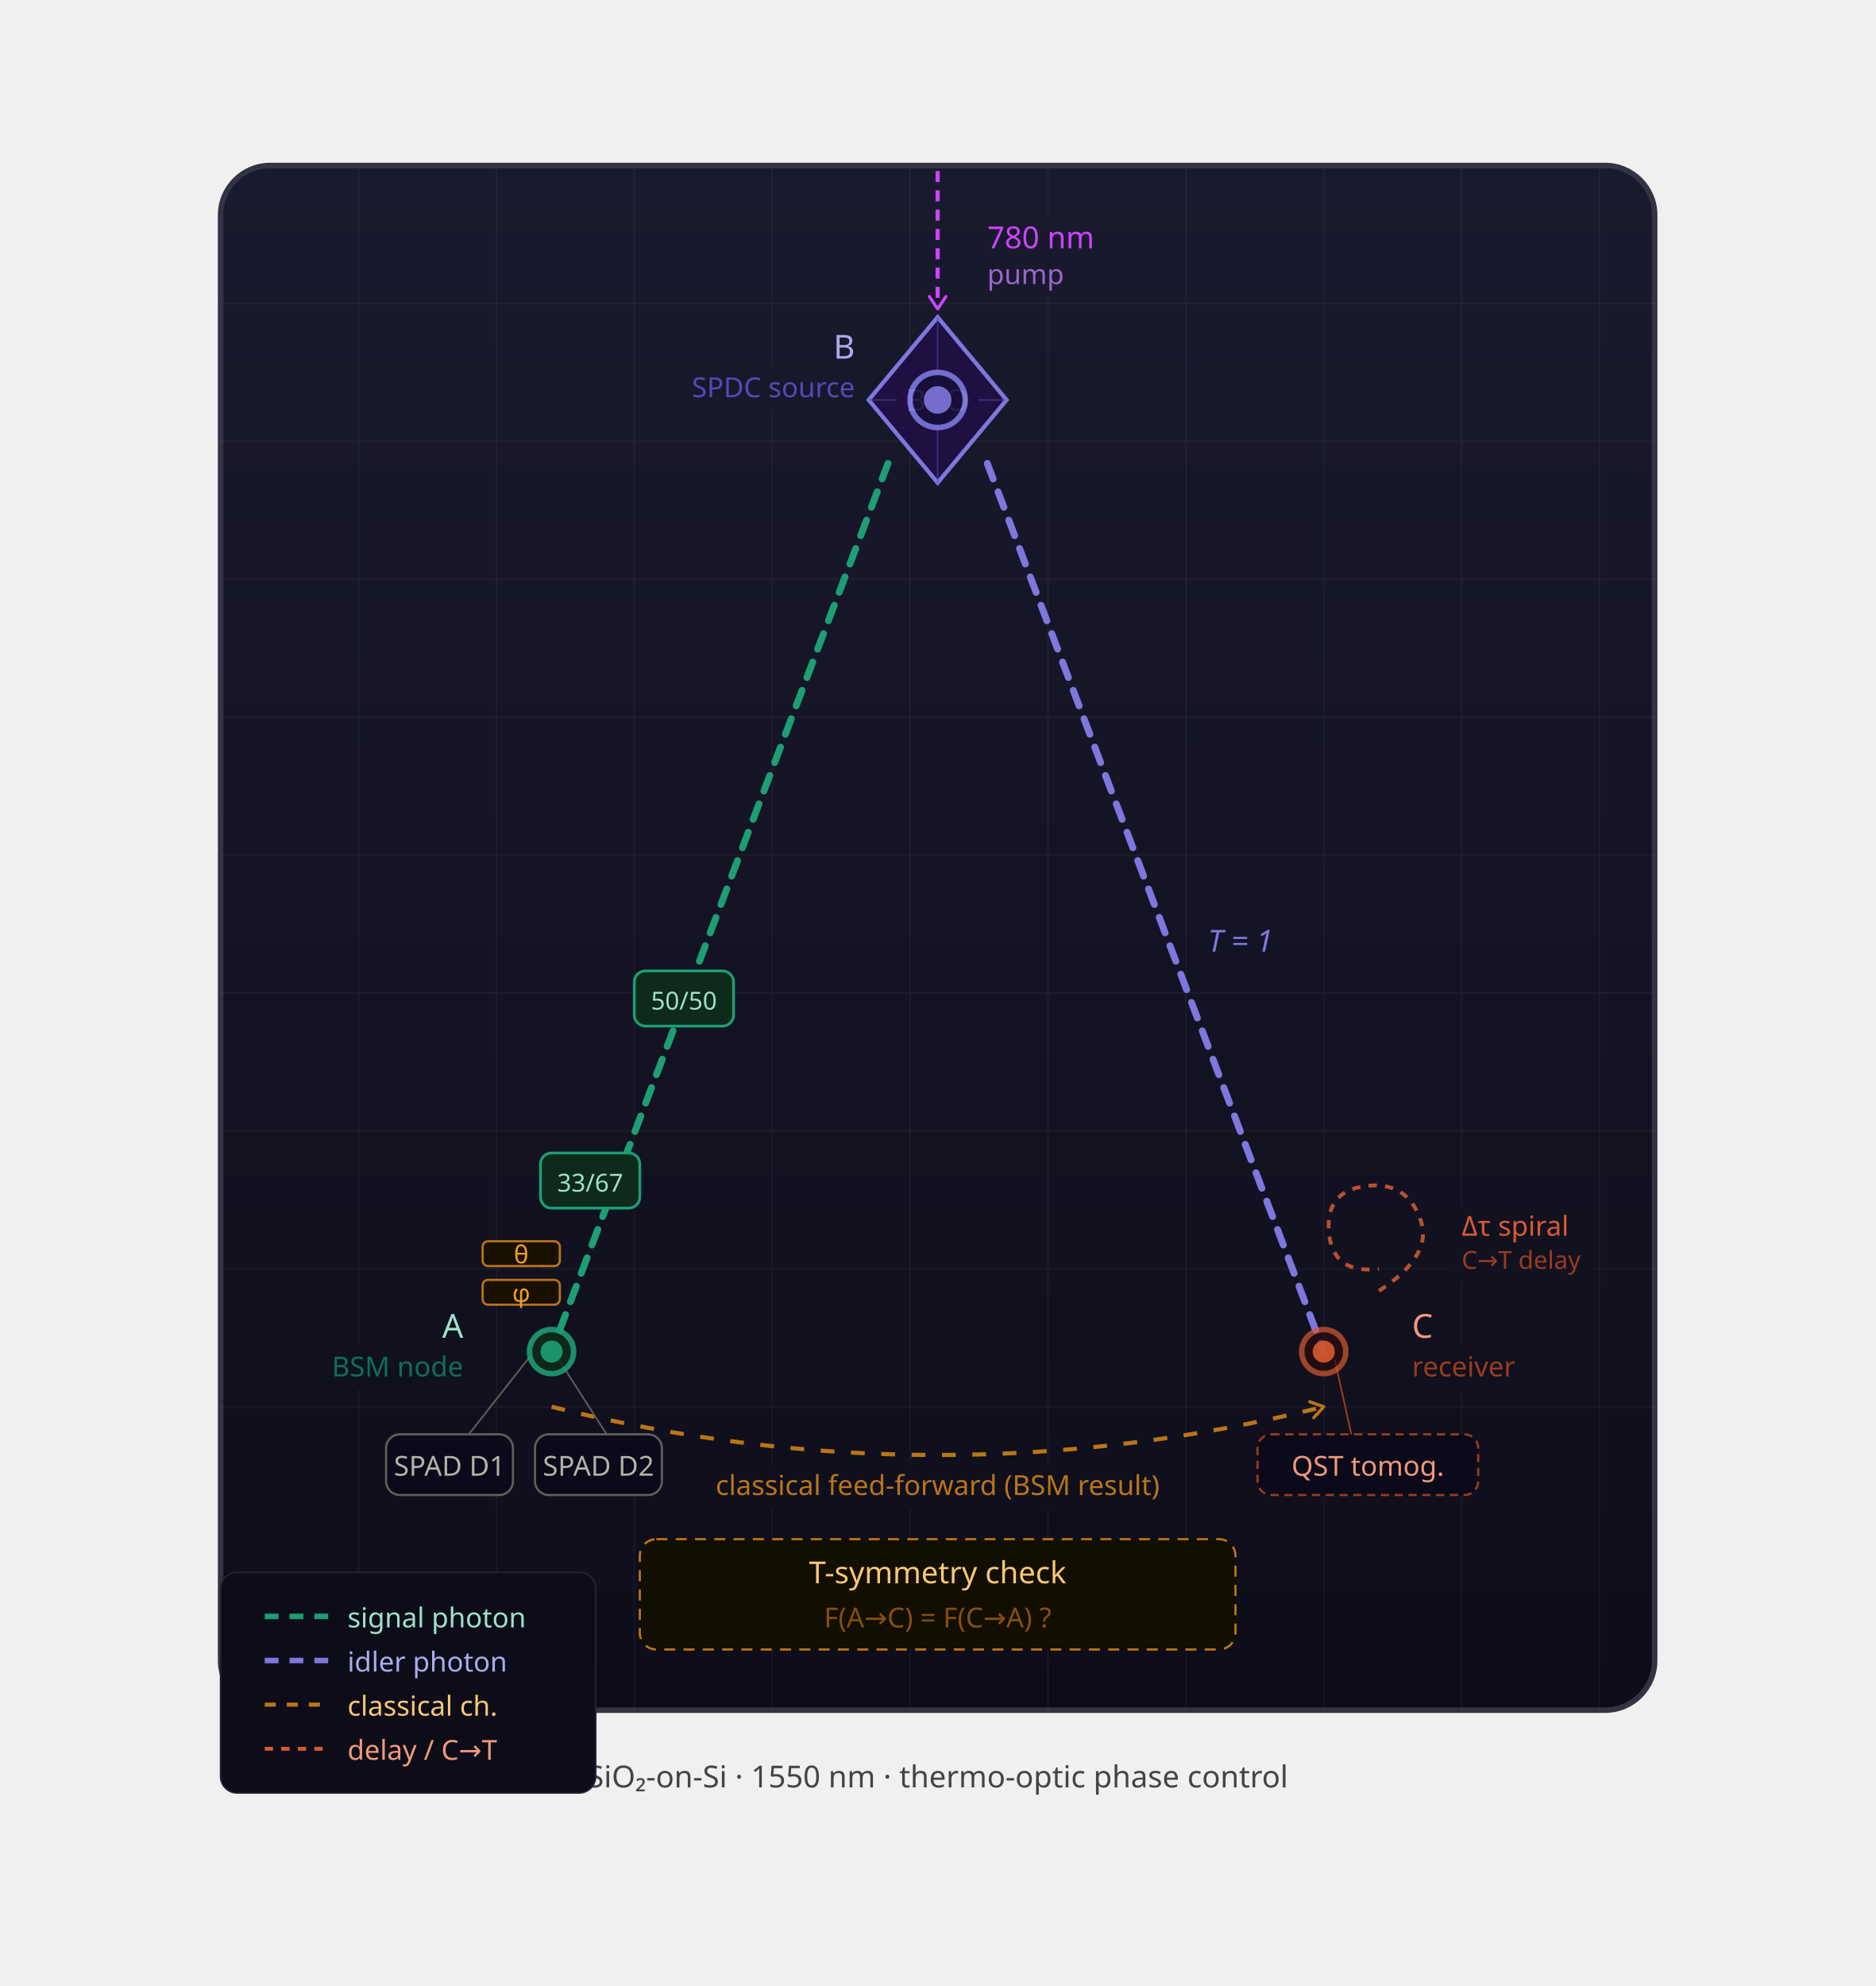
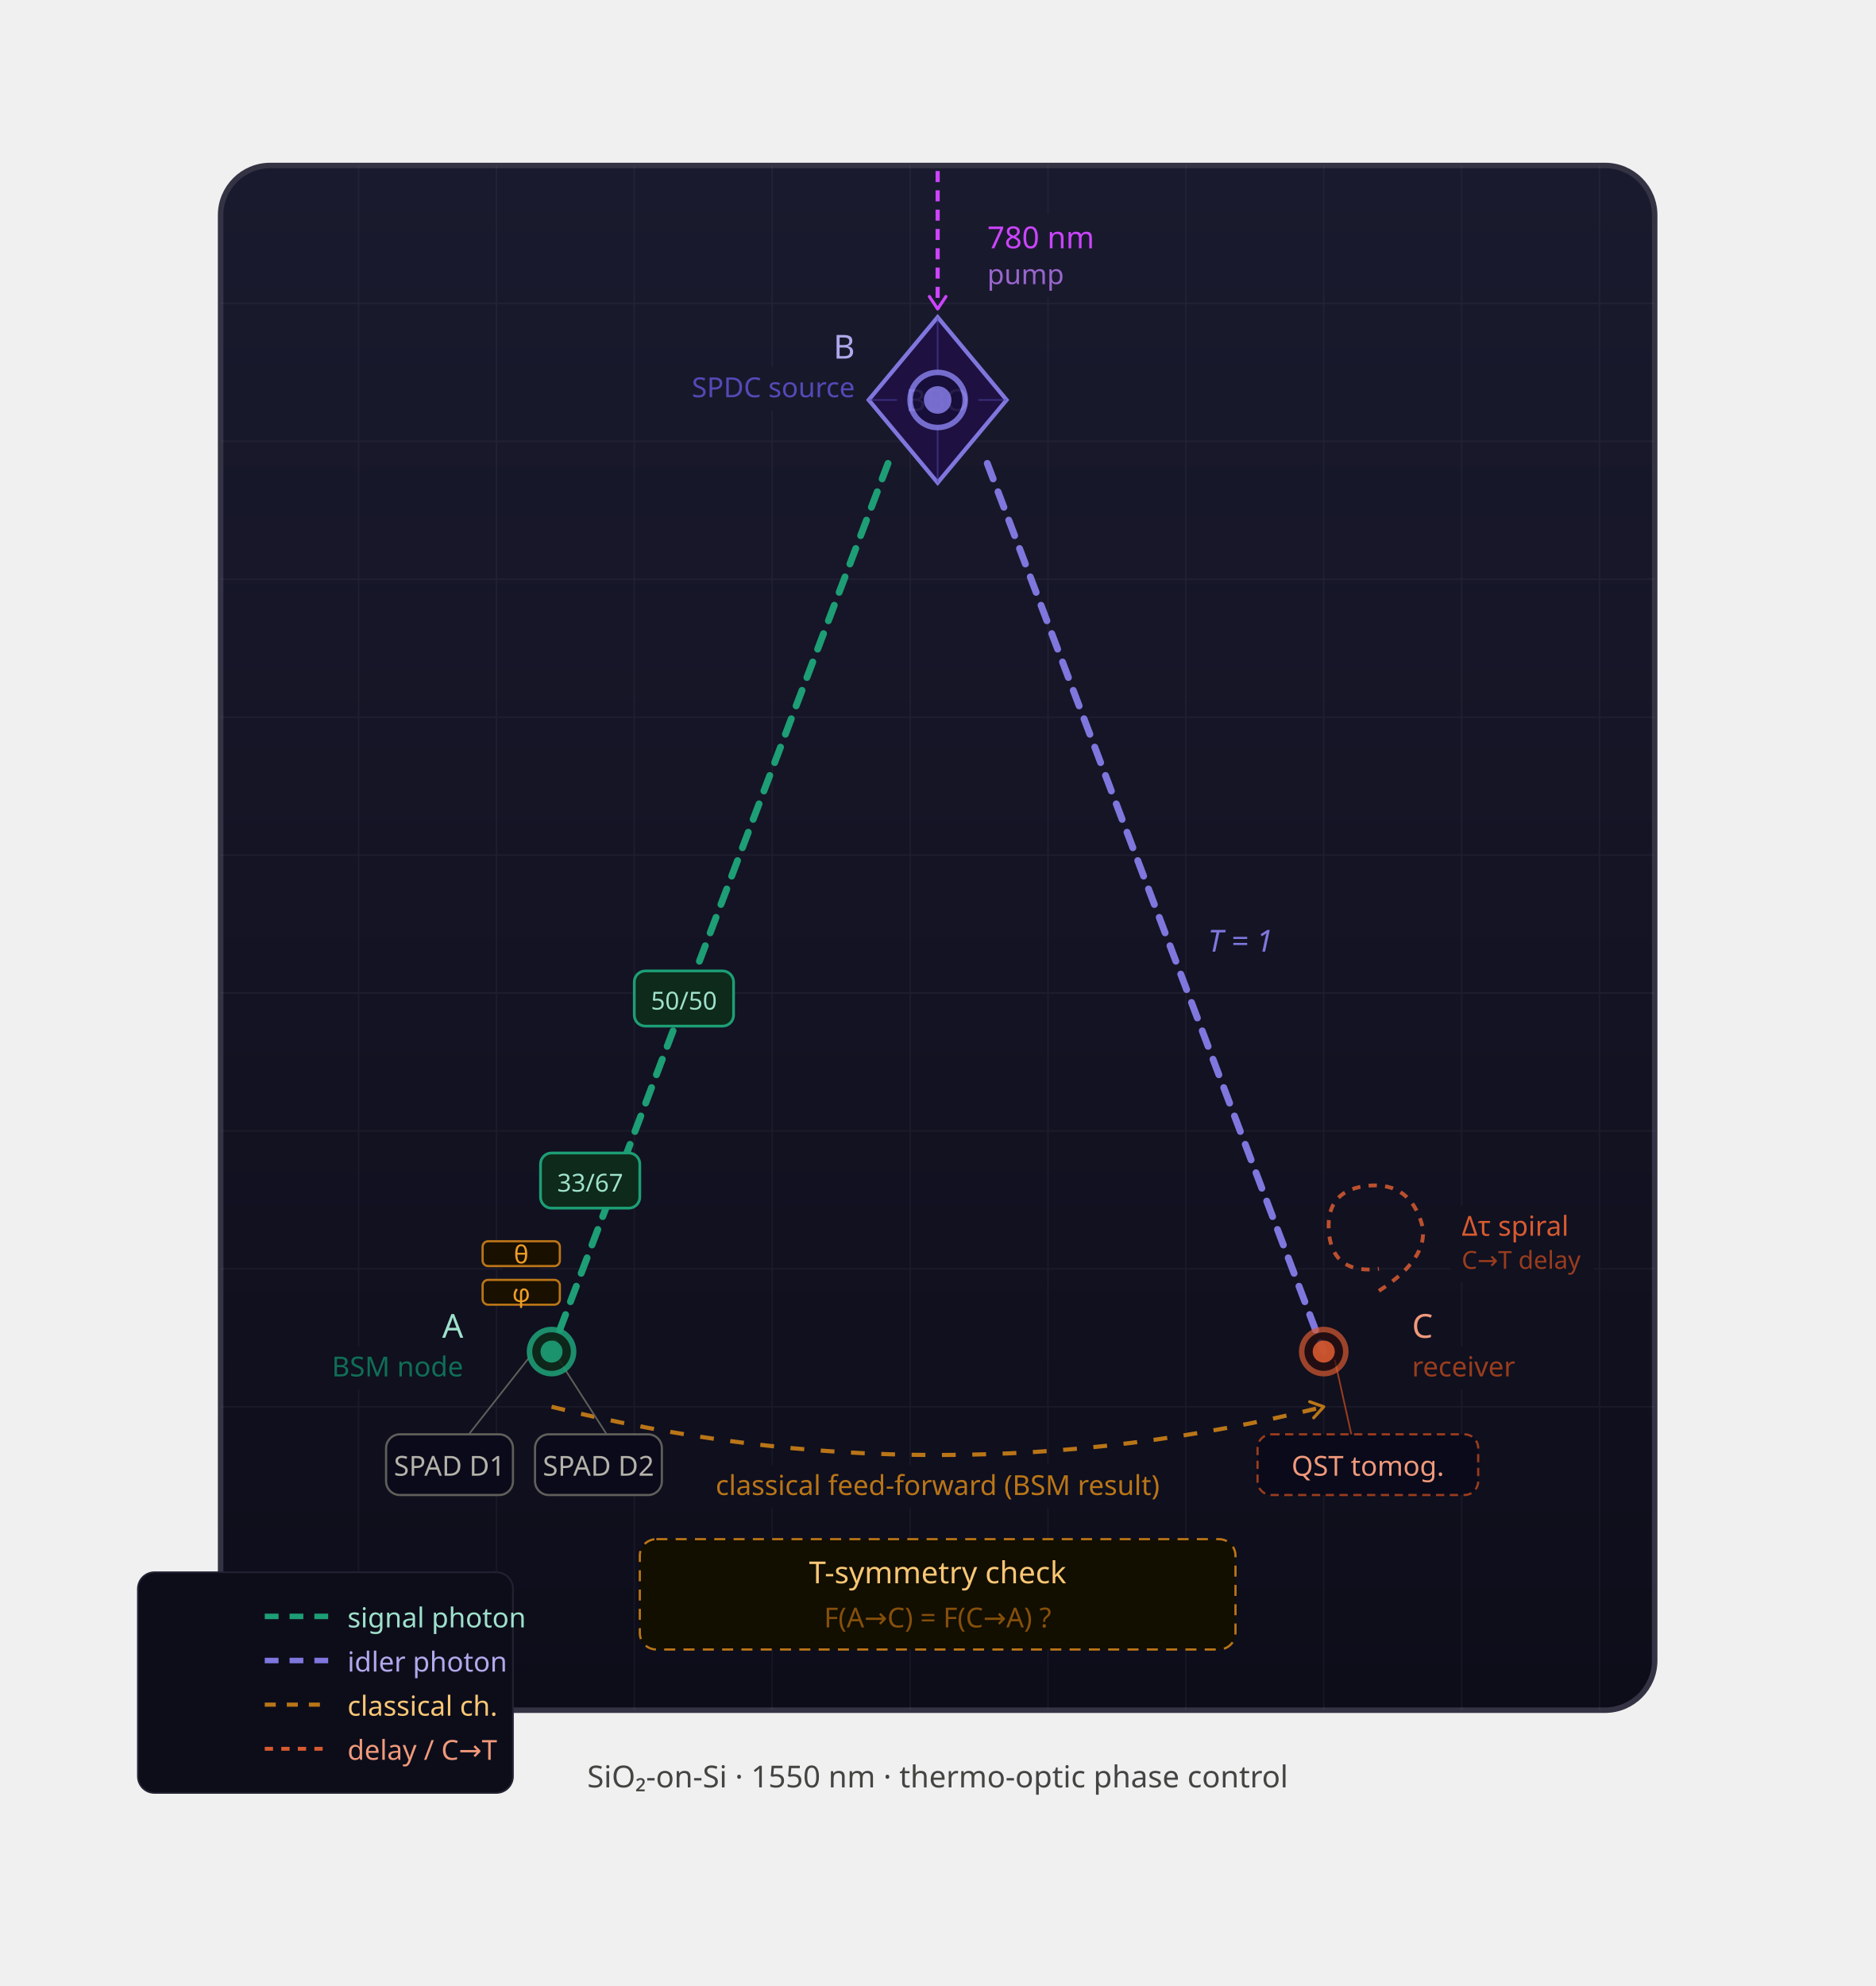
<svg xmlns="http://www.w3.org/2000/svg" width="100%" viewBox="0 0 680 720">
  <defs>
    <marker id="arrow" viewBox="0 0 10 10" refX="8" refY="5" markerWidth="5" markerHeight="5" orient="auto-start-reverse">
      <path d="M2 1L8 5L2 9" fill="none" stroke="context-stroke" stroke-width="1.5" stroke-linecap="round" stroke-linejoin="round" />
    </marker>
    <linearGradient id="chip-bg" x1="0" y1="0" x2="0" y2="1">
      <stop offset="0%" stop-color="#1a1a2e" />
      <stop offset="100%" stop-color="#0d0d1a" />
    </linearGradient>
    <clipPath id="chip-clip">
      <rect x="80" y="60" width="520" height="560" rx="18" />
    </clipPath>
    <mask id="imagine-text-gaps-x3tmwg" maskUnits="userSpaceOnUse">
      <rect x="0" y="0" width="680" height="720" fill="white" />
      <rect x="325.273" y="136.697" width="29.454" height="17.051" fill="black" rx="2" />
      <rect x="354" y="77.697" width="44.962" height="17.051" fill="black" rx="2" />
      <rect x="354" y="92.071" width="33.5" height="15.677" fill="black" rx="2" />
      <rect x="-15.967" y="-5.556" width="31.933" height="14.303" fill="black" rx="2" />
      <rect x="-15.967" y="-5.556" width="31.933" height="14.303" fill="black" rx="2" />
      <rect x="182.435" y="448.444" width="13.13" height="14.303" fill="black" rx="2" />
      <rect x="181.829" y="462.444" width="14.343" height="14.303" fill="black" rx="2" />
      <rect x="526" y="437.071" width="46.722" height="15.677" fill="black" rx="2" />
      <rect x="526" y="450.444" width="51.931" height="14.303" fill="black" rx="2" />
      <rect x="258.013" y="531.071" width="163.973" height="15.677" fill="black" rx="2" />
      <rect x="139.354" y="524.071" width="47.291" height="15.677" fill="black" rx="2" />
      <rect x="193.354" y="524.071" width="47.291" height="15.677" fill="black" rx="2" />
      <rect x="465.684" y="524.071" width="60.631" height="15.677" fill="black" rx="2" />
      <rect x="290.93" y="561.697" width="98.582" height="17.051" fill="black" rx="2" />
      <rect x="291.804" y="579.071" width="96.47" height="15.677" fill="black" rx="2" />
      <rect x="156.037" y="472.697" width="16.242" height="17.737" fill="black" rx="2" />
      <rect x="118.484" y="488.071" width="53.706" height="15.677" fill="black" rx="2" />
      <rect x="298.423" y="117.697" width="15.577" height="17.737" fill="black" rx="2" />
      <rect x="248.035" y="133.071" width="66.157" height="15.677" fill="black" rx="2" />
      <rect x="508" y="472.697" width="15.835" height="17.737" fill="black" rx="2" />
      <rect x="508" y="488.071" width="43.059" height="15.677" fill="black" rx="2" />
      <rect x="434" y="332.697" width="31.386" height="17.051" fill="black" rx="2" />
      <rect x="215.911" y="635.697" width="248.179" height="17.051" fill="black" rx="2" />
      <rect x="122" y="579.071" width="68.262" height="15.677" fill="black" rx="2" />
      <rect x="122" y="595.071" width="60.867" height="15.677" fill="black" rx="2" />
      <rect x="122" y="611.071" width="62.789" height="15.677" fill="black" rx="2" />
      <rect x="122" y="627.071" width="63.209" height="15.677" fill="black" rx="2" />
    </mask>
  </defs>
  <rect x="80" y="60" width="520" height="560" rx="18" fill="url(#chip-bg)" style="stroke:none;color:rgb(0, 0, 0);stroke-width:1px;stroke-linecap:butt;stroke-linejoin:miter;opacity:1;font-family:&quot;Anthropic Sans&quot;, -apple-system, BlinkMacSystemFont, &quot;Segoe UI&quot;, sans-serif;font-size:16px;font-weight:400;text-anchor:start;dominant-baseline:auto" />
  <rect x="80" y="60" width="520" height="560" rx="18" fill="none" stroke="#334" stroke-width="2" style="fill:none;stroke:rgb(51, 51, 68);color:rgb(0, 0, 0);stroke-width:2px;stroke-linecap:butt;stroke-linejoin:miter;opacity:1;font-family:&quot;Anthropic Sans&quot;, -apple-system, BlinkMacSystemFont, &quot;Segoe UI&quot;, sans-serif;font-size:16px;font-weight:400;text-anchor:start;dominant-baseline:auto" />
  <g clip-path="url(#chip-clip)" opacity="0.07" stroke="#aab" stroke-width="0.5" style="fill:rgb(0, 0, 0);stroke:rgb(170, 170, 187);color:rgb(0, 0, 0);stroke-width:0.5px;stroke-linecap:butt;stroke-linejoin:miter;opacity:0.07;font-family:&quot;Anthropic Sans&quot;, -apple-system, BlinkMacSystemFont, &quot;Segoe UI&quot;, sans-serif;font-size:16px;font-weight:400;text-anchor:start;dominant-baseline:auto">
    <line x1="80" y1="110" x2="600" y2="110" style="fill:rgb(0, 0, 0);stroke:rgb(170, 170, 187);color:rgb(0, 0, 0);stroke-width:0.5px;stroke-linecap:butt;stroke-linejoin:miter;opacity:1;font-family:&quot;Anthropic Sans&quot;, -apple-system, BlinkMacSystemFont, &quot;Segoe UI&quot;, sans-serif;font-size:16px;font-weight:400;text-anchor:start;dominant-baseline:auto" />
    <line x1="80" y1="160" x2="600" y2="160" style="fill:rgb(0, 0, 0);stroke:rgb(170, 170, 187);color:rgb(0, 0, 0);stroke-width:0.5px;stroke-linecap:butt;stroke-linejoin:miter;opacity:1;font-family:&quot;Anthropic Sans&quot;, -apple-system, BlinkMacSystemFont, &quot;Segoe UI&quot;, sans-serif;font-size:16px;font-weight:400;text-anchor:start;dominant-baseline:auto" />
    <line x1="80" y1="210" x2="600" y2="210" style="fill:rgb(0, 0, 0);stroke:rgb(170, 170, 187);color:rgb(0, 0, 0);stroke-width:0.5px;stroke-linecap:butt;stroke-linejoin:miter;opacity:1;font-family:&quot;Anthropic Sans&quot;, -apple-system, BlinkMacSystemFont, &quot;Segoe UI&quot;, sans-serif;font-size:16px;font-weight:400;text-anchor:start;dominant-baseline:auto" />
    <line x1="80" y1="260" x2="600" y2="260" style="fill:rgb(0, 0, 0);stroke:rgb(170, 170, 187);color:rgb(0, 0, 0);stroke-width:0.5px;stroke-linecap:butt;stroke-linejoin:miter;opacity:1;font-family:&quot;Anthropic Sans&quot;, -apple-system, BlinkMacSystemFont, &quot;Segoe UI&quot;, sans-serif;font-size:16px;font-weight:400;text-anchor:start;dominant-baseline:auto" />
    <line x1="80" y1="310" x2="600" y2="310" style="fill:rgb(0, 0, 0);stroke:rgb(170, 170, 187);color:rgb(0, 0, 0);stroke-width:0.5px;stroke-linecap:butt;stroke-linejoin:miter;opacity:1;font-family:&quot;Anthropic Sans&quot;, -apple-system, BlinkMacSystemFont, &quot;Segoe UI&quot;, sans-serif;font-size:16px;font-weight:400;text-anchor:start;dominant-baseline:auto" />
    <line x1="80" y1="360" x2="600" y2="360" style="fill:rgb(0, 0, 0);stroke:rgb(170, 170, 187);color:rgb(0, 0, 0);stroke-width:0.5px;stroke-linecap:butt;stroke-linejoin:miter;opacity:1;font-family:&quot;Anthropic Sans&quot;, -apple-system, BlinkMacSystemFont, &quot;Segoe UI&quot;, sans-serif;font-size:16px;font-weight:400;text-anchor:start;dominant-baseline:auto" />
    <line x1="80" y1="410" x2="600" y2="410" style="fill:rgb(0, 0, 0);stroke:rgb(170, 170, 187);color:rgb(0, 0, 0);stroke-width:0.5px;stroke-linecap:butt;stroke-linejoin:miter;opacity:1;font-family:&quot;Anthropic Sans&quot;, -apple-system, BlinkMacSystemFont, &quot;Segoe UI&quot;, sans-serif;font-size:16px;font-weight:400;text-anchor:start;dominant-baseline:auto" />
    <line x1="80" y1="460" x2="600" y2="460" mask="url(#imagine-text-gaps-x3tmwg)" style="fill:rgb(0, 0, 0);stroke:rgb(170, 170, 187);color:rgb(0, 0, 0);stroke-width:0.5px;stroke-linecap:butt;stroke-linejoin:miter;opacity:1;font-family:&quot;Anthropic Sans&quot;, -apple-system, BlinkMacSystemFont, &quot;Segoe UI&quot;, sans-serif;font-size:16px;font-weight:400;text-anchor:start;dominant-baseline:auto" />
    <line x1="80" y1="510" x2="600" y2="510" style="fill:rgb(0, 0, 0);stroke:rgb(170, 170, 187);color:rgb(0, 0, 0);stroke-width:0.5px;stroke-linecap:butt;stroke-linejoin:miter;opacity:1;font-family:&quot;Anthropic Sans&quot;, -apple-system, BlinkMacSystemFont, &quot;Segoe UI&quot;, sans-serif;font-size:16px;font-weight:400;text-anchor:start;dominant-baseline:auto" />
    <line x1="130" y1="60" x2="130" y2="620" mask="url(#imagine-text-gaps-x3tmwg)" style="fill:rgb(0, 0, 0);stroke:rgb(170, 170, 187);color:rgb(0, 0, 0);stroke-width:0.5px;stroke-linecap:butt;stroke-linejoin:miter;opacity:1;font-family:&quot;Anthropic Sans&quot;, -apple-system, BlinkMacSystemFont, &quot;Segoe UI&quot;, sans-serif;font-size:16px;font-weight:400;text-anchor:start;dominant-baseline:auto" />
    <line x1="180" y1="60" x2="180" y2="620" mask="url(#imagine-text-gaps-x3tmwg)" style="fill:rgb(0, 0, 0);stroke:rgb(170, 170, 187);color:rgb(0, 0, 0);stroke-width:0.5px;stroke-linecap:butt;stroke-linejoin:miter;opacity:1;font-family:&quot;Anthropic Sans&quot;, -apple-system, BlinkMacSystemFont, &quot;Segoe UI&quot;, sans-serif;font-size:16px;font-weight:400;text-anchor:start;dominant-baseline:auto" />
    <line x1="230" y1="60" x2="230" y2="620" mask="url(#imagine-text-gaps-x3tmwg)" style="fill:rgb(0, 0, 0);stroke:rgb(170, 170, 187);color:rgb(0, 0, 0);stroke-width:0.5px;stroke-linecap:butt;stroke-linejoin:miter;opacity:1;font-family:&quot;Anthropic Sans&quot;, -apple-system, BlinkMacSystemFont, &quot;Segoe UI&quot;, sans-serif;font-size:16px;font-weight:400;text-anchor:start;dominant-baseline:auto" />
    <line x1="280" y1="60" x2="280" y2="620" mask="url(#imagine-text-gaps-x3tmwg)" style="fill:rgb(0, 0, 0);stroke:rgb(170, 170, 187);color:rgb(0, 0, 0);stroke-width:0.5px;stroke-linecap:butt;stroke-linejoin:miter;opacity:1;font-family:&quot;Anthropic Sans&quot;, -apple-system, BlinkMacSystemFont, &quot;Segoe UI&quot;, sans-serif;font-size:16px;font-weight:400;text-anchor:start;dominant-baseline:auto" />
    <line x1="330" y1="60" x2="330" y2="620" mask="url(#imagine-text-gaps-x3tmwg)" style="fill:rgb(0, 0, 0);stroke:rgb(170, 170, 187);color:rgb(0, 0, 0);stroke-width:0.5px;stroke-linecap:butt;stroke-linejoin:miter;opacity:1;font-family:&quot;Anthropic Sans&quot;, -apple-system, BlinkMacSystemFont, &quot;Segoe UI&quot;, sans-serif;font-size:16px;font-weight:400;text-anchor:start;dominant-baseline:auto" />
    <line x1="380" y1="60" x2="380" y2="620" mask="url(#imagine-text-gaps-x3tmwg)" style="fill:rgb(0, 0, 0);stroke:rgb(170, 170, 187);color:rgb(0, 0, 0);stroke-width:0.5px;stroke-linecap:butt;stroke-linejoin:miter;opacity:1;font-family:&quot;Anthropic Sans&quot;, -apple-system, BlinkMacSystemFont, &quot;Segoe UI&quot;, sans-serif;font-size:16px;font-weight:400;text-anchor:start;dominant-baseline:auto" />
    <line x1="430" y1="60" x2="430" y2="620" style="fill:rgb(0, 0, 0);stroke:rgb(170, 170, 187);color:rgb(0, 0, 0);stroke-width:0.5px;stroke-linecap:butt;stroke-linejoin:miter;opacity:1;font-family:&quot;Anthropic Sans&quot;, -apple-system, BlinkMacSystemFont, &quot;Segoe UI&quot;, sans-serif;font-size:16px;font-weight:400;text-anchor:start;dominant-baseline:auto" />
    <line x1="480" y1="60" x2="480" y2="620" mask="url(#imagine-text-gaps-x3tmwg)" style="fill:rgb(0, 0, 0);stroke:rgb(170, 170, 187);color:rgb(0, 0, 0);stroke-width:0.5px;stroke-linecap:butt;stroke-linejoin:miter;opacity:1;font-family:&quot;Anthropic Sans&quot;, -apple-system, BlinkMacSystemFont, &quot;Segoe UI&quot;, sans-serif;font-size:16px;font-weight:400;text-anchor:start;dominant-baseline:auto" />
    <line x1="530" y1="60" x2="530" y2="620" mask="url(#imagine-text-gaps-x3tmwg)" style="fill:rgb(0, 0, 0);stroke:rgb(170, 170, 187);color:rgb(0, 0, 0);stroke-width:0.5px;stroke-linecap:butt;stroke-linejoin:miter;opacity:1;font-family:&quot;Anthropic Sans&quot;, -apple-system, BlinkMacSystemFont, &quot;Segoe UI&quot;, sans-serif;font-size:16px;font-weight:400;text-anchor:start;dominant-baseline:auto" />
    <line x1="580" y1="60" x2="580" y2="620" style="fill:rgb(0, 0, 0);stroke:rgb(170, 170, 187);color:rgb(0, 0, 0);stroke-width:0.5px;stroke-linecap:butt;stroke-linejoin:miter;opacity:1;font-family:&quot;Anthropic Sans&quot;, -apple-system, BlinkMacSystemFont, &quot;Segoe UI&quot;, sans-serif;font-size:16px;font-weight:400;text-anchor:start;dominant-baseline:auto" />
  </g>
  <polygon points="340,115  365,145  340,175  315,145" fill="#1e1040" stroke="#7F77DD" stroke-width="1.5" style="fill:rgb(30, 16, 64);stroke:rgb(127, 119, 221);color:rgb(0, 0, 0);stroke-width:1.5px;stroke-linecap:butt;stroke-linejoin:miter;opacity:1;font-family:&quot;Anthropic Sans&quot;, -apple-system, BlinkMacSystemFont, &quot;Segoe UI&quot;, sans-serif;font-size:16px;font-weight:400;text-anchor:start;dominant-baseline:auto" />
  <line x1="315" y1="145" x2="365" y2="145" stroke="#534AB7" stroke-width="0.6" opacity="0.5" mask="url(#imagine-text-gaps-x3tmwg)" style="fill:rgb(0, 0, 0);stroke:rgb(83, 74, 183);color:rgb(0, 0, 0);stroke-width:0.6px;stroke-linecap:butt;stroke-linejoin:miter;opacity:0.5;font-family:&quot;Anthropic Sans&quot;, -apple-system, BlinkMacSystemFont, &quot;Segoe UI&quot;, sans-serif;font-size:16px;font-weight:400;text-anchor:start;dominant-baseline:auto" />
  <line x1="340" y1="115" x2="340" y2="175" stroke="#534AB7" stroke-width="0.6" opacity="0.5" mask="url(#imagine-text-gaps-x3tmwg)" style="fill:rgb(0, 0, 0);stroke:rgb(83, 74, 183);color:rgb(0, 0, 0);stroke-width:0.6px;stroke-linecap:butt;stroke-linejoin:miter;opacity:0.5;font-family:&quot;Anthropic Sans&quot;, -apple-system, BlinkMacSystemFont, &quot;Segoe UI&quot;, sans-serif;font-size:16px;font-weight:400;text-anchor:start;dominant-baseline:auto" />
  <text x="340" y="149" text-anchor="middle" font-size="11" fill="#AFA9EC" font-family="sans-serif" font-weight="500" style="fill:rgb(175, 169, 236);stroke:none;color:rgb(0, 0, 0);stroke-width:1px;stroke-linecap:butt;stroke-linejoin:miter;opacity:1;font-family:sans-serif;font-size:11px;font-weight:500;text-anchor:middle;dominant-baseline:auto">BBO</text>
  <line x1="340" y1="62" x2="340" y2="112" stroke="#cc44ff" stroke-width="1.5" stroke-dasharray="4 3" marker-end="url(#arrow)" style="fill:rgb(0, 0, 0);stroke:rgb(204, 68, 255);color:rgb(0, 0, 0);stroke-width:1.5px;stroke-dasharray:4px, 3px;stroke-linecap:butt;stroke-linejoin:miter;opacity:1;font-family:&quot;Anthropic Sans&quot;, -apple-system, BlinkMacSystemFont, &quot;Segoe UI&quot;, sans-serif;font-size:16px;font-weight:400;text-anchor:start;dominant-baseline:auto" />
  <text x="358" y="90" font-size="11" fill="#cc44ff" font-family="sans-serif" style="fill:rgb(204, 68, 255);stroke:none;color:rgb(0, 0, 0);stroke-width:1px;stroke-linecap:butt;stroke-linejoin:miter;opacity:1;font-family:sans-serif;font-size:11px;font-weight:400;text-anchor:start;dominant-baseline:auto">780 nm</text>
  <text x="358" y="103" font-size="10" fill="#9966cc" font-family="sans-serif" style="fill:rgb(153, 102, 204);stroke:none;color:rgb(0, 0, 0);stroke-width:1px;stroke-linecap:butt;stroke-linejoin:miter;opacity:1;font-family:sans-serif;font-size:10px;font-weight:400;text-anchor:start;dominant-baseline:auto">pump</text>
  <path d="M322 168 L200 490" fill="none" stroke="#1D9E75" stroke-width="2.5" stroke-linecap="round" style="fill:none;stroke:rgb(29, 158, 117);color:rgb(0, 0, 0);stroke-width:2.5px;stroke-dasharray:6px, 5px;stroke-linecap:round;stroke-linejoin:miter;opacity:1;font-family:&quot;Anthropic Sans&quot;, -apple-system, BlinkMacSystemFont, &quot;Segoe UI&quot;, sans-serif;font-size:16px;font-weight:400;text-anchor:start;dominant-baseline:auto" />
  <path d="M358 168 L480 490" fill="none" stroke="#7F77DD" stroke-width="2.5" stroke-linecap="round" style="fill:none;stroke:rgb(127, 119, 221);color:rgb(0, 0, 0);stroke-width:2.5px;stroke-dasharray:6px, 5px;stroke-linecap:round;stroke-linejoin:miter;opacity:1;font-family:&quot;Anthropic Sans&quot;, -apple-system, BlinkMacSystemFont, &quot;Segoe UI&quot;, sans-serif;font-size:16px;font-weight:400;text-anchor:start;dominant-baseline:auto" />
  <g transform="translate(248,362)" style="fill:rgb(0, 0, 0);stroke:none;color:rgb(0, 0, 0);stroke-width:1px;stroke-linecap:butt;stroke-linejoin:miter;opacity:1;font-family:&quot;Anthropic Sans&quot;, -apple-system, BlinkMacSystemFont, &quot;Segoe UI&quot;, sans-serif;font-size:16px;font-weight:400;text-anchor:start;dominant-baseline:auto">
    <rect x="-18" y="-10" width="36" height="20" rx="4" fill="#0d2a1a" stroke="#1D9E75" stroke-width="1" style="fill:rgb(13, 42, 26);stroke:rgb(29, 158, 117);color:rgb(0, 0, 0);stroke-width:1px;stroke-linecap:butt;stroke-linejoin:miter;opacity:1;font-family:&quot;Anthropic Sans&quot;, -apple-system, BlinkMacSystemFont, &quot;Segoe UI&quot;, sans-serif;font-size:16px;font-weight:400;text-anchor:start;dominant-baseline:auto" />
    <line x1="-18" y1="10" x2="18" y2="-10" stroke="#5DCAA5" stroke-width="1" mask="url(#imagine-text-gaps-x3tmwg)" style="fill:rgb(0, 0, 0);stroke:rgb(93, 202, 165);color:rgb(0, 0, 0);stroke-width:1px;stroke-linecap:butt;stroke-linejoin:miter;opacity:1;font-family:&quot;Anthropic Sans&quot;, -apple-system, BlinkMacSystemFont, &quot;Segoe UI&quot;, sans-serif;font-size:16px;font-weight:400;text-anchor:start;dominant-baseline:auto" />
    <text x="0" y="4" text-anchor="middle" font-size="9" fill="#9FE1CB" font-family="sans-serif" style="fill:rgb(159, 225, 203);stroke:none;color:rgb(0, 0, 0);stroke-width:1px;stroke-linecap:butt;stroke-linejoin:miter;opacity:1;font-family:sans-serif;font-size:9px;font-weight:400;text-anchor:middle;dominant-baseline:auto">50/50</text>
  </g>
  <g transform="translate(214,428)" style="fill:rgb(0, 0, 0);stroke:none;color:rgb(0, 0, 0);stroke-width:1px;stroke-linecap:butt;stroke-linejoin:miter;opacity:1;font-family:&quot;Anthropic Sans&quot;, -apple-system, BlinkMacSystemFont, &quot;Segoe UI&quot;, sans-serif;font-size:16px;font-weight:400;text-anchor:start;dominant-baseline:auto">
    <rect x="-18" y="-10" width="36" height="20" rx="4" fill="#0d2a1a" stroke="#1D9E75" stroke-width="1" style="fill:rgb(13, 42, 26);stroke:rgb(29, 158, 117);color:rgb(0, 0, 0);stroke-width:1px;stroke-linecap:butt;stroke-linejoin:miter;opacity:1;font-family:&quot;Anthropic Sans&quot;, -apple-system, BlinkMacSystemFont, &quot;Segoe UI&quot;, sans-serif;font-size:16px;font-weight:400;text-anchor:start;dominant-baseline:auto" />
    <line x1="-18" y1="10" x2="18" y2="-10" stroke="#5DCAA5" stroke-width="1" mask="url(#imagine-text-gaps-x3tmwg)" style="fill:rgb(0, 0, 0);stroke:rgb(93, 202, 165);color:rgb(0, 0, 0);stroke-width:1px;stroke-linecap:butt;stroke-linejoin:miter;opacity:1;font-family:&quot;Anthropic Sans&quot;, -apple-system, BlinkMacSystemFont, &quot;Segoe UI&quot;, sans-serif;font-size:16px;font-weight:400;text-anchor:start;dominant-baseline:auto" />
    <text x="0" y="4" text-anchor="middle" font-size="9" fill="#9FE1CB" font-family="sans-serif" style="fill:rgb(159, 225, 203);stroke:none;color:rgb(0, 0, 0);stroke-width:1px;stroke-linecap:butt;stroke-linejoin:miter;opacity:1;font-family:sans-serif;font-size:9px;font-weight:400;text-anchor:middle;dominant-baseline:auto">33/67</text>
  </g>
  <rect x="175" y="450" width="28" height="9" rx="2" fill="#1a1000" stroke="#BA7517" stroke-width="0.8" style="fill:rgb(26, 16, 0);stroke:rgb(186, 117, 23);color:rgb(0, 0, 0);stroke-width:0.8px;stroke-linecap:butt;stroke-linejoin:miter;opacity:1;font-family:&quot;Anthropic Sans&quot;, -apple-system, BlinkMacSystemFont, &quot;Segoe UI&quot;, sans-serif;font-size:16px;font-weight:400;text-anchor:start;dominant-baseline:auto" />
  <text x="189" y="458" text-anchor="middle" font-size="9" fill="#EF9F27" font-family="sans-serif" style="fill:rgb(239, 159, 39);stroke:none;color:rgb(0, 0, 0);stroke-width:1px;stroke-linecap:butt;stroke-linejoin:miter;opacity:1;font-family:sans-serif;font-size:9px;font-weight:400;text-anchor:middle;dominant-baseline:auto">θ</text>
  <rect x="175" y="464" width="28" height="9" rx="2" fill="#1a1000" stroke="#BA7517" stroke-width="0.8" style="fill:rgb(26, 16, 0);stroke:rgb(186, 117, 23);color:rgb(0, 0, 0);stroke-width:0.8px;stroke-linecap:butt;stroke-linejoin:miter;opacity:1;font-family:&quot;Anthropic Sans&quot;, -apple-system, BlinkMacSystemFont, &quot;Segoe UI&quot;, sans-serif;font-size:16px;font-weight:400;text-anchor:start;dominant-baseline:auto" />
  <text x="189" y="472" text-anchor="middle" font-size="9" fill="#EF9F27" font-family="sans-serif" style="fill:rgb(239, 159, 39);stroke:none;color:rgb(0, 0, 0);stroke-width:1px;stroke-linecap:butt;stroke-linejoin:miter;opacity:1;font-family:sans-serif;font-size:9px;font-weight:400;text-anchor:middle;dominant-baseline:auto">φ</text>
  <path d="M500,468 Q520,455 515,442 Q510,428 495,430 Q480,432 482,448 Q484,462 500,460" fill="none" stroke="#D85A30" stroke-width="1.4" stroke-dasharray="3 3" opacity="0.85" style="fill:none;stroke:rgb(216, 90, 48);color:rgb(0, 0, 0);stroke-width:1.4px;stroke-dasharray:3px, 3px;stroke-linecap:butt;stroke-linejoin:miter;opacity:0.85;font-family:&quot;Anthropic Sans&quot;, -apple-system, BlinkMacSystemFont, &quot;Segoe UI&quot;, sans-serif;font-size:16px;font-weight:400;text-anchor:start;dominant-baseline:auto" />
  <text x="530" y="448" font-size="10" fill="#D85A30" font-family="sans-serif" style="fill:rgb(216, 90, 48);stroke:none;color:rgb(0, 0, 0);stroke-width:1px;stroke-linecap:butt;stroke-linejoin:miter;opacity:1;font-family:sans-serif;font-size:10px;font-weight:400;text-anchor:start;dominant-baseline:auto">Δτ spiral</text>
  <text x="530" y="460" font-size="9" fill="#993C1D" font-family="sans-serif" style="fill:rgb(153, 60, 29);stroke:none;color:rgb(0, 0, 0);stroke-width:1px;stroke-linecap:butt;stroke-linejoin:miter;opacity:1;font-family:sans-serif;font-size:9px;font-weight:400;text-anchor:start;dominant-baseline:auto">C→T delay</text>
  <path d="M200 510 Q340 545 480 510" fill="none" stroke="#BA7517" stroke-width="1.5" stroke-dasharray="5 4" marker-end="url(#arrow)" style="fill:none;stroke:rgb(186, 117, 23);color:rgb(0, 0, 0);stroke-width:1.5px;stroke-dasharray:5px, 6px;stroke-linecap:butt;stroke-linejoin:miter;opacity:1;font-family:&quot;Anthropic Sans&quot;, -apple-system, BlinkMacSystemFont, &quot;Segoe UI&quot;, sans-serif;font-size:16px;font-weight:400;text-anchor:start;dominant-baseline:auto" />
  <text x="340" y="542" text-anchor="middle" font-size="10" fill="#BA7517" font-family="sans-serif" style="fill:rgb(186, 117, 23);stroke:none;color:rgb(0, 0, 0);stroke-width:1px;stroke-linecap:butt;stroke-linejoin:miter;opacity:1;font-family:sans-serif;font-size:10px;font-weight:400;text-anchor:middle;dominant-baseline:auto">classical feed-forward  (BSM result)</text>
  <rect x="140" y="520" width="46" height="22" rx="5" fill="#0a0a1a" stroke="#5F5E5A" stroke-width="0.8" style="fill:rgb(10, 10, 26);stroke:rgb(95, 94, 90);color:rgb(0, 0, 0);stroke-width:0.8px;stroke-linecap:butt;stroke-linejoin:miter;opacity:1;font-family:&quot;Anthropic Sans&quot;, -apple-system, BlinkMacSystemFont, &quot;Segoe UI&quot;, sans-serif;font-size:16px;font-weight:400;text-anchor:start;dominant-baseline:auto" />
  <text x="163" y="535" text-anchor="middle" font-size="10" fill="#B4B2A9" font-family="sans-serif" style="fill:rgb(180, 178, 169);stroke:none;color:rgb(0, 0, 0);stroke-width:1px;stroke-linecap:butt;stroke-linejoin:miter;opacity:1;font-family:sans-serif;font-size:10px;font-weight:400;text-anchor:middle;dominant-baseline:auto">SPAD D1</text>
  <rect x="194" y="520" width="46" height="22" rx="5" fill="#0a0a1a" stroke="#5F5E5A" stroke-width="0.8" style="fill:rgb(10, 10, 26);stroke:rgb(95, 94, 90);color:rgb(0, 0, 0);stroke-width:0.8px;stroke-linecap:butt;stroke-linejoin:miter;opacity:1;font-family:&quot;Anthropic Sans&quot;, -apple-system, BlinkMacSystemFont, &quot;Segoe UI&quot;, sans-serif;font-size:16px;font-weight:400;text-anchor:start;dominant-baseline:auto" />
  <text x="217" y="535" text-anchor="middle" font-size="10" fill="#B4B2A9" font-family="sans-serif" style="fill:rgb(180, 178, 169);stroke:none;color:rgb(0, 0, 0);stroke-width:1px;stroke-linecap:butt;stroke-linejoin:miter;opacity:1;font-family:sans-serif;font-size:10px;font-weight:400;text-anchor:middle;dominant-baseline:auto">SPAD D2</text>
  <line x1="170" y1="520" x2="192" y2="492" stroke="#5F5E5A" stroke-width="0.6" style="fill:rgb(0, 0, 0);stroke:rgb(95, 94, 90);color:rgb(0, 0, 0);stroke-width:0.6px;stroke-linecap:butt;stroke-linejoin:miter;opacity:1;font-family:&quot;Anthropic Sans&quot;, -apple-system, BlinkMacSystemFont, &quot;Segoe UI&quot;, sans-serif;font-size:16px;font-weight:400;text-anchor:start;dominant-baseline:auto" />
  <line x1="220" y1="520" x2="202" y2="492" stroke="#5F5E5A" stroke-width="0.6" style="fill:rgb(0, 0, 0);stroke:rgb(95, 94, 90);color:rgb(0, 0, 0);stroke-width:0.6px;stroke-linecap:butt;stroke-linejoin:miter;opacity:1;font-family:&quot;Anthropic Sans&quot;, -apple-system, BlinkMacSystemFont, &quot;Segoe UI&quot;, sans-serif;font-size:16px;font-weight:400;text-anchor:start;dominant-baseline:auto" />
  <rect x="456" y="520" width="80" height="22" rx="5" fill="#0a0a1a" stroke="#993C1D" stroke-width="0.8" stroke-dasharray="3 2" style="fill:rgb(10, 10, 26);stroke:rgb(153, 60, 29);color:rgb(0, 0, 0);stroke-width:0.8px;stroke-dasharray:3px, 2px;stroke-linecap:butt;stroke-linejoin:miter;opacity:1;font-family:&quot;Anthropic Sans&quot;, -apple-system, BlinkMacSystemFont, &quot;Segoe UI&quot;, sans-serif;font-size:16px;font-weight:400;text-anchor:start;dominant-baseline:auto" />
  <text x="496" y="535" text-anchor="middle" font-size="10" fill="#F0997B" font-family="sans-serif" style="fill:rgb(240, 153, 123);stroke:none;color:rgb(0, 0, 0);stroke-width:1px;stroke-linecap:butt;stroke-linejoin:miter;opacity:1;font-family:sans-serif;font-size:10px;font-weight:400;text-anchor:middle;dominant-baseline:auto">QST tomog.</text>
  <line x1="490" y1="520" x2="484" y2="493" stroke="#993C1D" stroke-width="0.6" style="fill:rgb(0, 0, 0);stroke:rgb(153, 60, 29);color:rgb(0, 0, 0);stroke-width:0.6px;stroke-linecap:butt;stroke-linejoin:miter;opacity:1;font-family:&quot;Anthropic Sans&quot;, -apple-system, BlinkMacSystemFont, &quot;Segoe UI&quot;, sans-serif;font-size:16px;font-weight:400;text-anchor:start;dominant-baseline:auto" />
  <rect x="232" y="558" width="216" height="40" rx="6" fill="#120e00" stroke="#BA7517" stroke-width="0.8" stroke-dasharray="4 3" style="fill:rgb(18, 14, 0);stroke:rgb(186, 117, 23);color:rgb(0, 0, 0);stroke-width:0.8px;stroke-dasharray:4px, 3px;stroke-linecap:butt;stroke-linejoin:miter;opacity:1;font-family:&quot;Anthropic Sans&quot;, -apple-system, BlinkMacSystemFont, &quot;Segoe UI&quot;, sans-serif;font-size:16px;font-weight:400;text-anchor:start;dominant-baseline:auto" />
  <text x="340" y="574" text-anchor="middle" font-size="11" fill="#FAC775" font-family="sans-serif" font-weight="500" style="fill:rgb(250, 199, 117);stroke:none;color:rgb(0, 0, 0);stroke-width:1px;stroke-linecap:butt;stroke-linejoin:miter;opacity:1;font-family:sans-serif;font-size:11px;font-weight:500;text-anchor:middle;dominant-baseline:auto">T-symmetry check</text>
  <text x="340" y="590" text-anchor="middle" font-size="10" fill="#854F0B" font-family="sans-serif" style="fill:rgb(133, 79, 11);stroke:none;color:rgb(0, 0, 0);stroke-width:1px;stroke-linecap:butt;stroke-linejoin:miter;opacity:1;font-family:sans-serif;font-size:10px;font-weight:400;text-anchor:middle;dominant-baseline:auto">F(A→C) = F(C→A) ?</text>
  <circle cx="200" cy="490" r="8" fill="#0d2a1a" stroke="#1D9E75" stroke-width="2" style="fill:rgb(13, 42, 26);stroke:rgb(29, 158, 117);color:rgb(0, 0, 0);stroke-width:2px;stroke-linecap:butt;stroke-linejoin:miter;opacity:0.886;font-family:&quot;Anthropic Sans&quot;, -apple-system, BlinkMacSystemFont, &quot;Segoe UI&quot;, sans-serif;font-size:16px;font-weight:400;text-anchor:start;dominant-baseline:auto" />
  <circle cx="200" cy="490" r="4" fill="#1D9E75" opacity="0.9" style="fill:rgb(29, 158, 117);stroke:none;color:rgb(0, 0, 0);stroke-width:1px;stroke-linecap:butt;stroke-linejoin:miter;opacity:0.9;font-family:&quot;Anthropic Sans&quot;, -apple-system, BlinkMacSystemFont, &quot;Segoe UI&quot;, sans-serif;font-size:16px;font-weight:400;text-anchor:start;dominant-baseline:auto" />
  <text x="168" y="485" text-anchor="end" font-size="12" fill="#9FE1CB" font-family="sans-serif" font-weight="500" style="fill:rgb(159, 225, 203);stroke:none;color:rgb(0, 0, 0);stroke-width:1px;stroke-linecap:butt;stroke-linejoin:miter;opacity:1;font-family:sans-serif;font-size:12px;font-weight:500;text-anchor:end;dominant-baseline:auto">A</text>
  <text x="168" y="499" text-anchor="end" font-size="10" fill="#0F6E56" font-family="sans-serif" style="fill:rgb(15, 110, 86);stroke:none;color:rgb(0, 0, 0);stroke-width:1px;stroke-linecap:butt;stroke-linejoin:miter;opacity:1;font-family:sans-serif;font-size:10px;font-weight:400;text-anchor:end;dominant-baseline:auto">BSM node</text>
  <circle cx="340" cy="145" r="10" fill="#160d38" stroke="#7F77DD" stroke-width="2" style="fill:rgb(22, 13, 56);stroke:rgb(127, 119, 221);color:rgb(0, 0, 0);stroke-width:2px;stroke-linecap:butt;stroke-linejoin:miter;opacity:0.897;font-family:&quot;Anthropic Sans&quot;, -apple-system, BlinkMacSystemFont, &quot;Segoe UI&quot;, sans-serif;font-size:16px;font-weight:400;text-anchor:start;dominant-baseline:auto" />
  <circle cx="340" cy="145" r="5" fill="#7F77DD" opacity="0.9" style="fill:rgb(127, 119, 221);stroke:none;color:rgb(0, 0, 0);stroke-width:1px;stroke-linecap:butt;stroke-linejoin:miter;opacity:0.9;font-family:&quot;Anthropic Sans&quot;, -apple-system, BlinkMacSystemFont, &quot;Segoe UI&quot;, sans-serif;font-size:16px;font-weight:400;text-anchor:start;dominant-baseline:auto" />
  <text x="310" y="130" text-anchor="end" font-size="12" fill="#AFA9EC" font-family="sans-serif" font-weight="500" style="fill:rgb(175, 169, 236);stroke:none;color:rgb(0, 0, 0);stroke-width:1px;stroke-linecap:butt;stroke-linejoin:miter;opacity:1;font-family:sans-serif;font-size:12px;font-weight:500;text-anchor:end;dominant-baseline:auto">B</text>
  <text x="310" y="144" text-anchor="end" font-size="10" fill="#534AB7" font-family="sans-serif" style="fill:rgb(83, 74, 183);stroke:none;color:rgb(0, 0, 0);stroke-width:1px;stroke-linecap:butt;stroke-linejoin:miter;opacity:1;font-family:sans-serif;font-size:10px;font-weight:400;text-anchor:end;dominant-baseline:auto">SPDC source</text>
  <circle cx="480" cy="490" r="8" fill="#2a0d0d" stroke="#D85A30" stroke-width="2" style="fill:rgb(42, 13, 13);stroke:rgb(216, 90, 48);color:rgb(0, 0, 0);stroke-width:2px;stroke-linecap:butt;stroke-linejoin:miter;opacity:0.699;font-family:&quot;Anthropic Sans&quot;, -apple-system, BlinkMacSystemFont, &quot;Segoe UI&quot;, sans-serif;font-size:16px;font-weight:400;text-anchor:start;dominant-baseline:auto" />
  <circle cx="480" cy="490" r="4" fill="#D85A30" opacity="0.9" style="fill:rgb(216, 90, 48);stroke:none;color:rgb(0, 0, 0);stroke-width:1px;stroke-linecap:butt;stroke-linejoin:miter;opacity:0.9;font-family:&quot;Anthropic Sans&quot;, -apple-system, BlinkMacSystemFont, &quot;Segoe UI&quot;, sans-serif;font-size:16px;font-weight:400;text-anchor:start;dominant-baseline:auto" />
  <text x="512" y="485" font-size="12" fill="#F0997B" font-family="sans-serif" font-weight="500" style="fill:rgb(240, 153, 123);stroke:none;color:rgb(0, 0, 0);stroke-width:1px;stroke-linecap:butt;stroke-linejoin:miter;opacity:1;font-family:sans-serif;font-size:12px;font-weight:500;text-anchor:start;dominant-baseline:auto">C</text>
  <text x="512" y="499" font-size="10" fill="#993C1D" font-family="sans-serif" style="fill:rgb(153, 60, 29);stroke:none;color:rgb(0, 0, 0);stroke-width:1px;stroke-linecap:butt;stroke-linejoin:miter;opacity:1;font-family:sans-serif;font-size:10px;font-weight:400;text-anchor:start;dominant-baseline:auto">receiver</text>
  <text x="438" y="345" font-size="11" fill="#7F77DD" font-family="sans-serif" font-style="italic" style="fill:rgb(127, 119, 221);stroke:none;color:rgb(0, 0, 0);stroke-width:1px;stroke-linecap:butt;stroke-linejoin:miter;opacity:1;font-family:sans-serif;font-size:11px;font-weight:400;font-style:italic;text-anchor:start;dominant-baseline:auto">T = 1</text>
  <text x="340" y="648" text-anchor="middle" font-size="11" fill="#444441" font-family="sans-serif" style="fill:rgb(68, 68, 65);stroke:none;color:rgb(0, 0, 0);stroke-width:1px;stroke-linecap:butt;stroke-linejoin:miter;opacity:1;font-family:sans-serif;font-size:11px;font-weight:400;text-anchor:middle;dominant-baseline:auto">SiO₂-on-Si  ·  1550 nm  ·  thermo-optic phase control</text>
-   <rect x="80" y="570" width="136" height="80" rx="6" fill="#0d0d1a" stroke="#223" stroke-width="0.6" style="fill:rgb(13, 13, 26);stroke:rgb(34, 34, 51);color:rgb(0, 0, 0);stroke-width:0.6px;stroke-linecap:butt;stroke-linejoin:miter;opacity:1;font-family:&quot;Anthropic Sans&quot;, -apple-system, BlinkMacSystemFont, &quot;Segoe UI&quot;, sans-serif;font-size:16px;font-weight:400;text-anchor:start;dominant-baseline:auto" />
+   <rect x="50" y="570" width="136" height="80" rx="6" fill="#0d0d1a" stroke="#223" stroke-width="0.6" style="fill:rgb(13, 13, 26);stroke:rgb(34, 34, 51);color:rgb(0, 0, 0);stroke-width:0.6px;stroke-linecap:butt;stroke-linejoin:miter;opacity:1;font-family:&quot;Anthropic Sans&quot;, -apple-system, BlinkMacSystemFont, &quot;Segoe UI&quot;, sans-serif;font-size:16px;font-weight:400;text-anchor:start;dominant-baseline:auto" />
  <line x1="96" y1="586" x2="120" y2="586" stroke="#1D9E75" stroke-width="2" stroke-dasharray="5 4" style="fill:rgb(0, 0, 0);stroke:rgb(29, 158, 117);color:rgb(0, 0, 0);stroke-width:2px;stroke-dasharray:5px, 4px;stroke-linecap:butt;stroke-linejoin:miter;opacity:1;font-family:&quot;Anthropic Sans&quot;, -apple-system, BlinkMacSystemFont, &quot;Segoe UI&quot;, sans-serif;font-size:16px;font-weight:400;text-anchor:start;dominant-baseline:auto" />
  <text x="126" y="590" font-size="10" fill="#9FE1CB" font-family="sans-serif" style="fill:rgb(159, 225, 203);stroke:none;color:rgb(0, 0, 0);stroke-width:1px;stroke-linecap:butt;stroke-linejoin:miter;opacity:1;font-family:sans-serif;font-size:10px;font-weight:400;text-anchor:start;dominant-baseline:auto">signal photon</text>
  <line x1="96" y1="602" x2="120" y2="602" stroke="#7F77DD" stroke-width="2" stroke-dasharray="5 4" style="fill:rgb(0, 0, 0);stroke:rgb(127, 119, 221);color:rgb(0, 0, 0);stroke-width:2px;stroke-dasharray:5px, 4px;stroke-linecap:butt;stroke-linejoin:miter;opacity:1;font-family:&quot;Anthropic Sans&quot;, -apple-system, BlinkMacSystemFont, &quot;Segoe UI&quot;, sans-serif;font-size:16px;font-weight:400;text-anchor:start;dominant-baseline:auto" />
  <text x="126" y="606" font-size="10" fill="#AFA9EC" font-family="sans-serif" style="fill:rgb(175, 169, 236);stroke:none;color:rgb(0, 0, 0);stroke-width:1px;stroke-linecap:butt;stroke-linejoin:miter;opacity:1;font-family:sans-serif;font-size:10px;font-weight:400;text-anchor:start;dominant-baseline:auto">idler photon</text>
  <line x1="96" y1="618" x2="120" y2="618" stroke="#BA7517" stroke-width="1.5" stroke-dasharray="4 4" style="fill:rgb(0, 0, 0);stroke:rgb(186, 117, 23);color:rgb(0, 0, 0);stroke-width:1.5px;stroke-dasharray:4px, 4px;stroke-linecap:butt;stroke-linejoin:miter;opacity:1;font-family:&quot;Anthropic Sans&quot;, -apple-system, BlinkMacSystemFont, &quot;Segoe UI&quot;, sans-serif;font-size:16px;font-weight:400;text-anchor:start;dominant-baseline:auto" />
  <text x="126" y="622" font-size="10" fill="#FAC775" font-family="sans-serif" style="fill:rgb(250, 199, 117);stroke:none;color:rgb(0, 0, 0);stroke-width:1px;stroke-linecap:butt;stroke-linejoin:miter;opacity:1;font-family:sans-serif;font-size:10px;font-weight:400;text-anchor:start;dominant-baseline:auto">classical ch.</text>
  <line x1="96" y1="634" x2="120" y2="634" stroke="#D85A30" stroke-width="1.4" stroke-dasharray="3 3" style="fill:rgb(0, 0, 0);stroke:rgb(216, 90, 48);color:rgb(0, 0, 0);stroke-width:1.4px;stroke-dasharray:3px, 3px;stroke-linecap:butt;stroke-linejoin:miter;opacity:1;font-family:&quot;Anthropic Sans&quot;, -apple-system, BlinkMacSystemFont, &quot;Segoe UI&quot;, sans-serif;font-size:16px;font-weight:400;text-anchor:start;dominant-baseline:auto" />
  <text x="126" y="638" font-size="10" fill="#F0997B" font-family="sans-serif" style="fill:rgb(240, 153, 123);stroke:none;color:rgb(0, 0, 0);stroke-width:1px;stroke-linecap:butt;stroke-linejoin:miter;opacity:1;font-family:sans-serif;font-size:10px;font-weight:400;text-anchor:start;dominant-baseline:auto">delay / C→T</text>
</svg>
